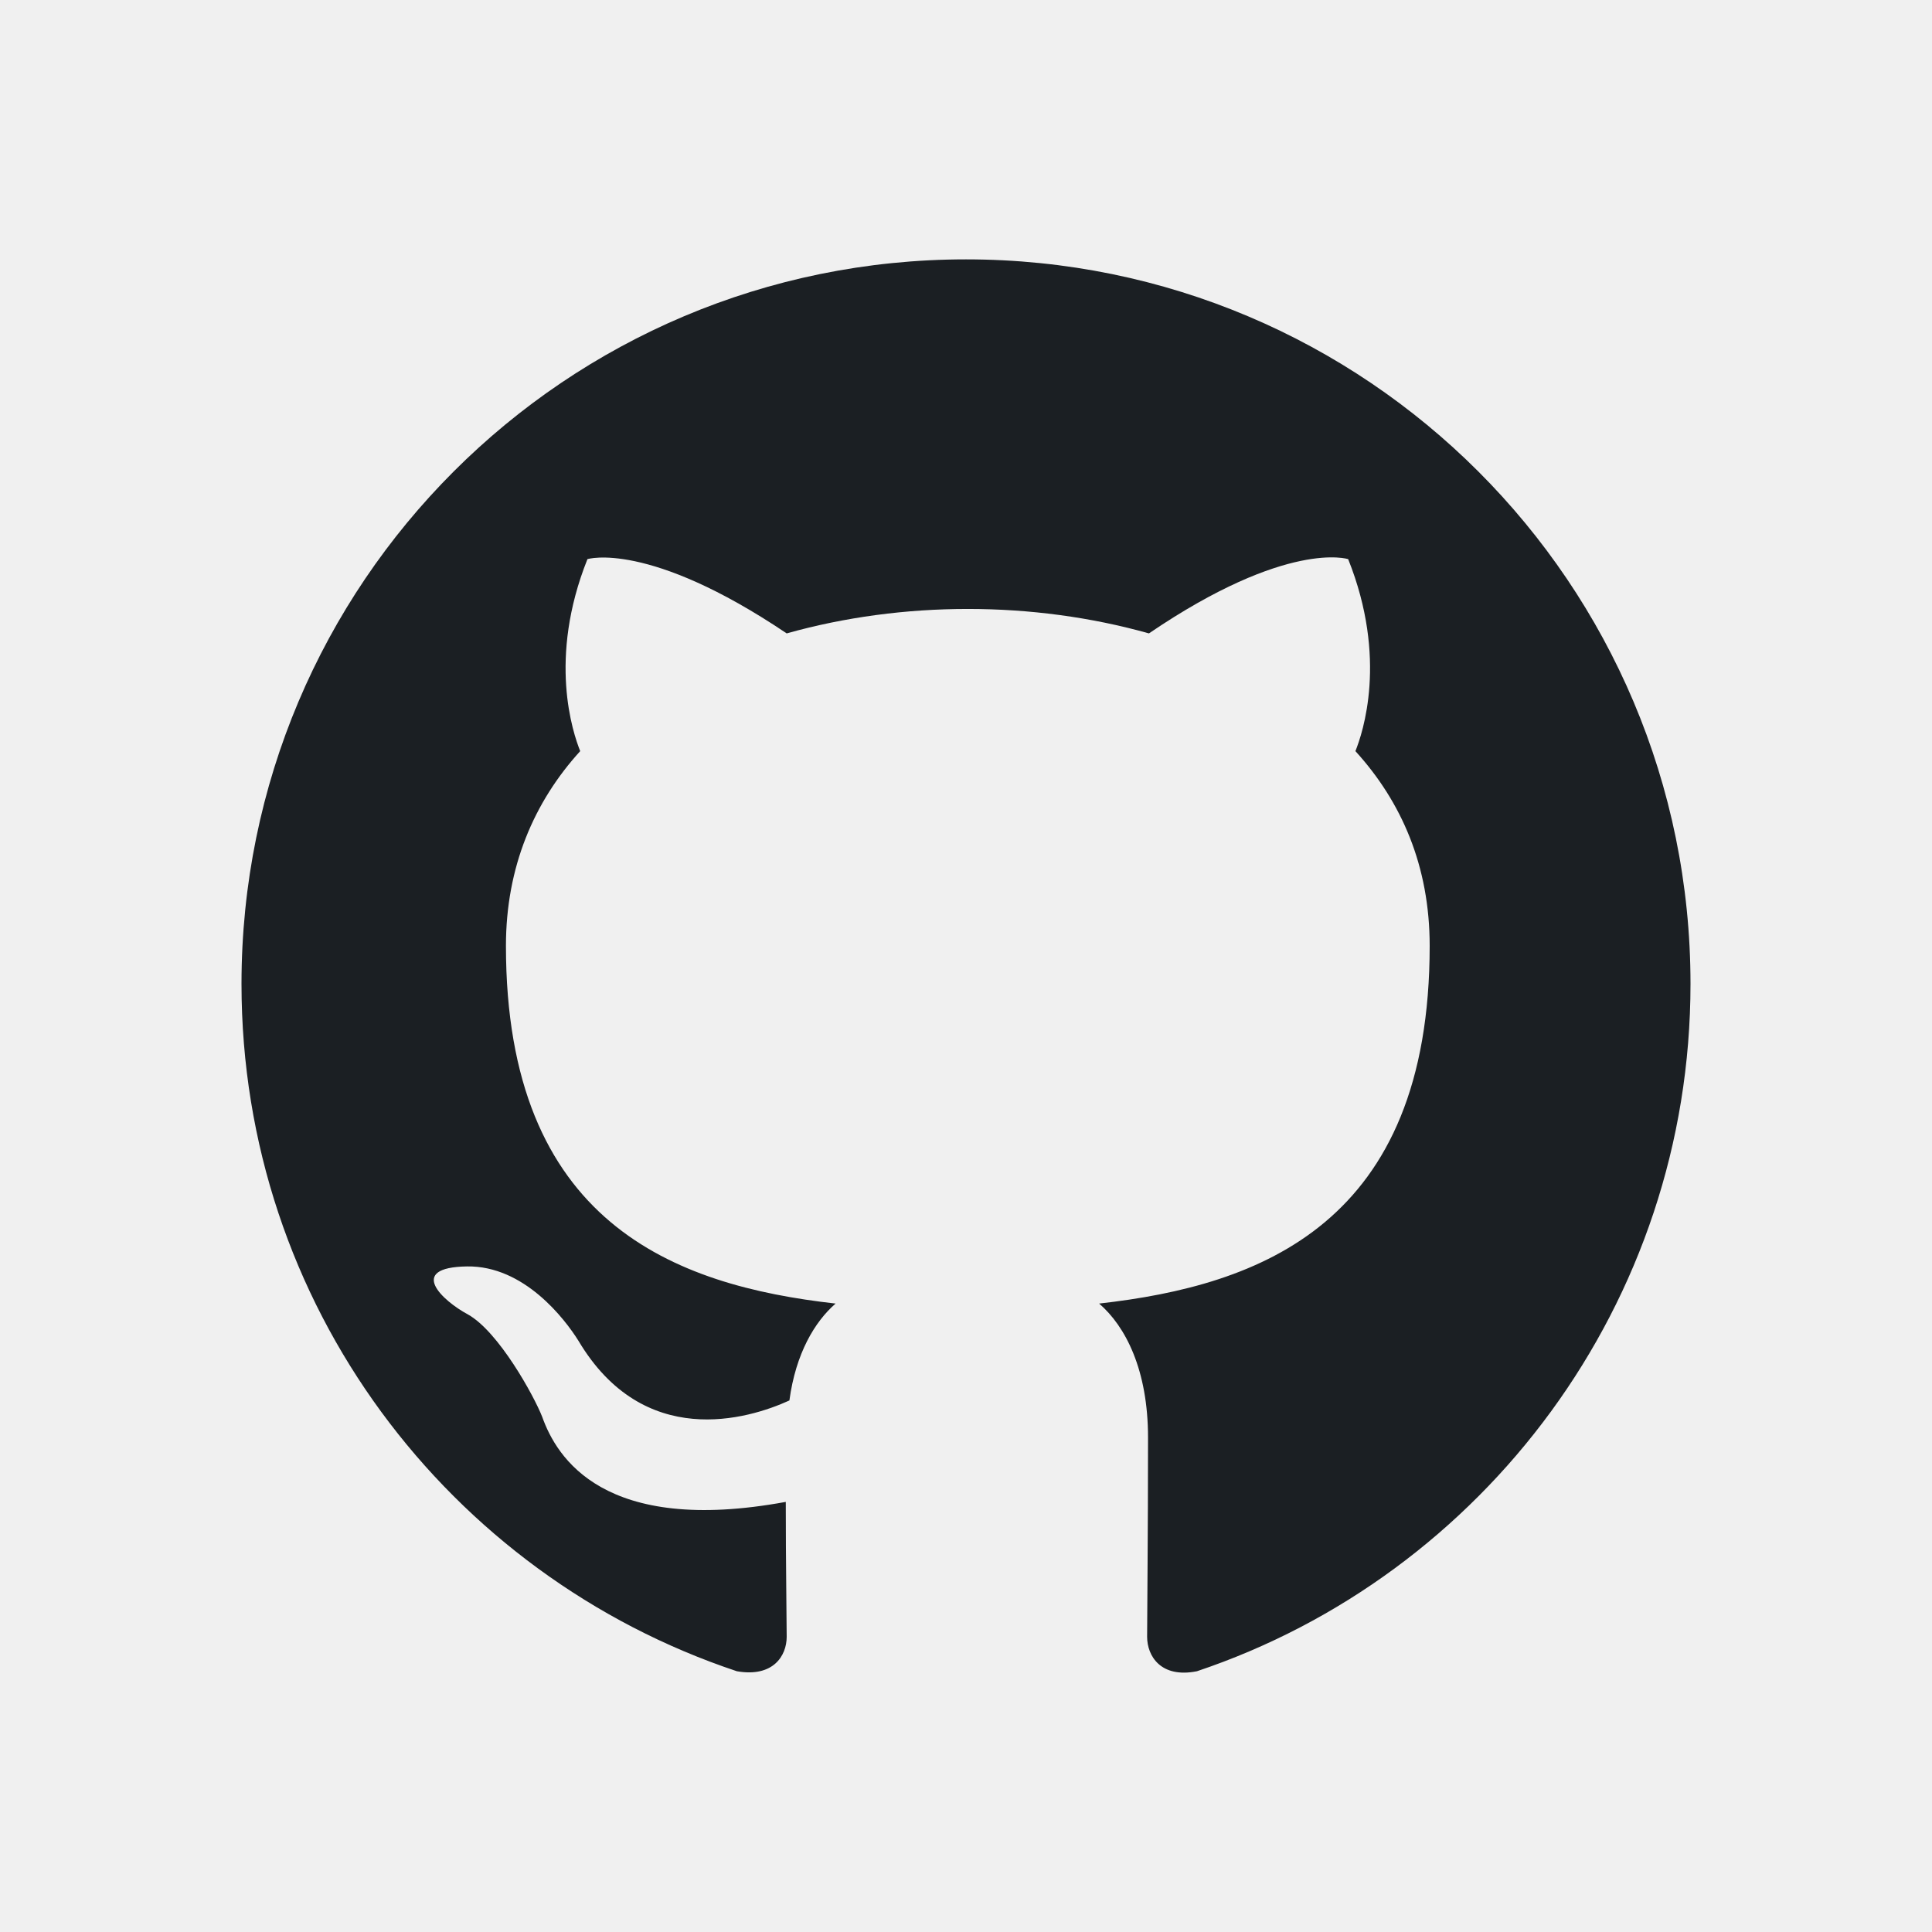
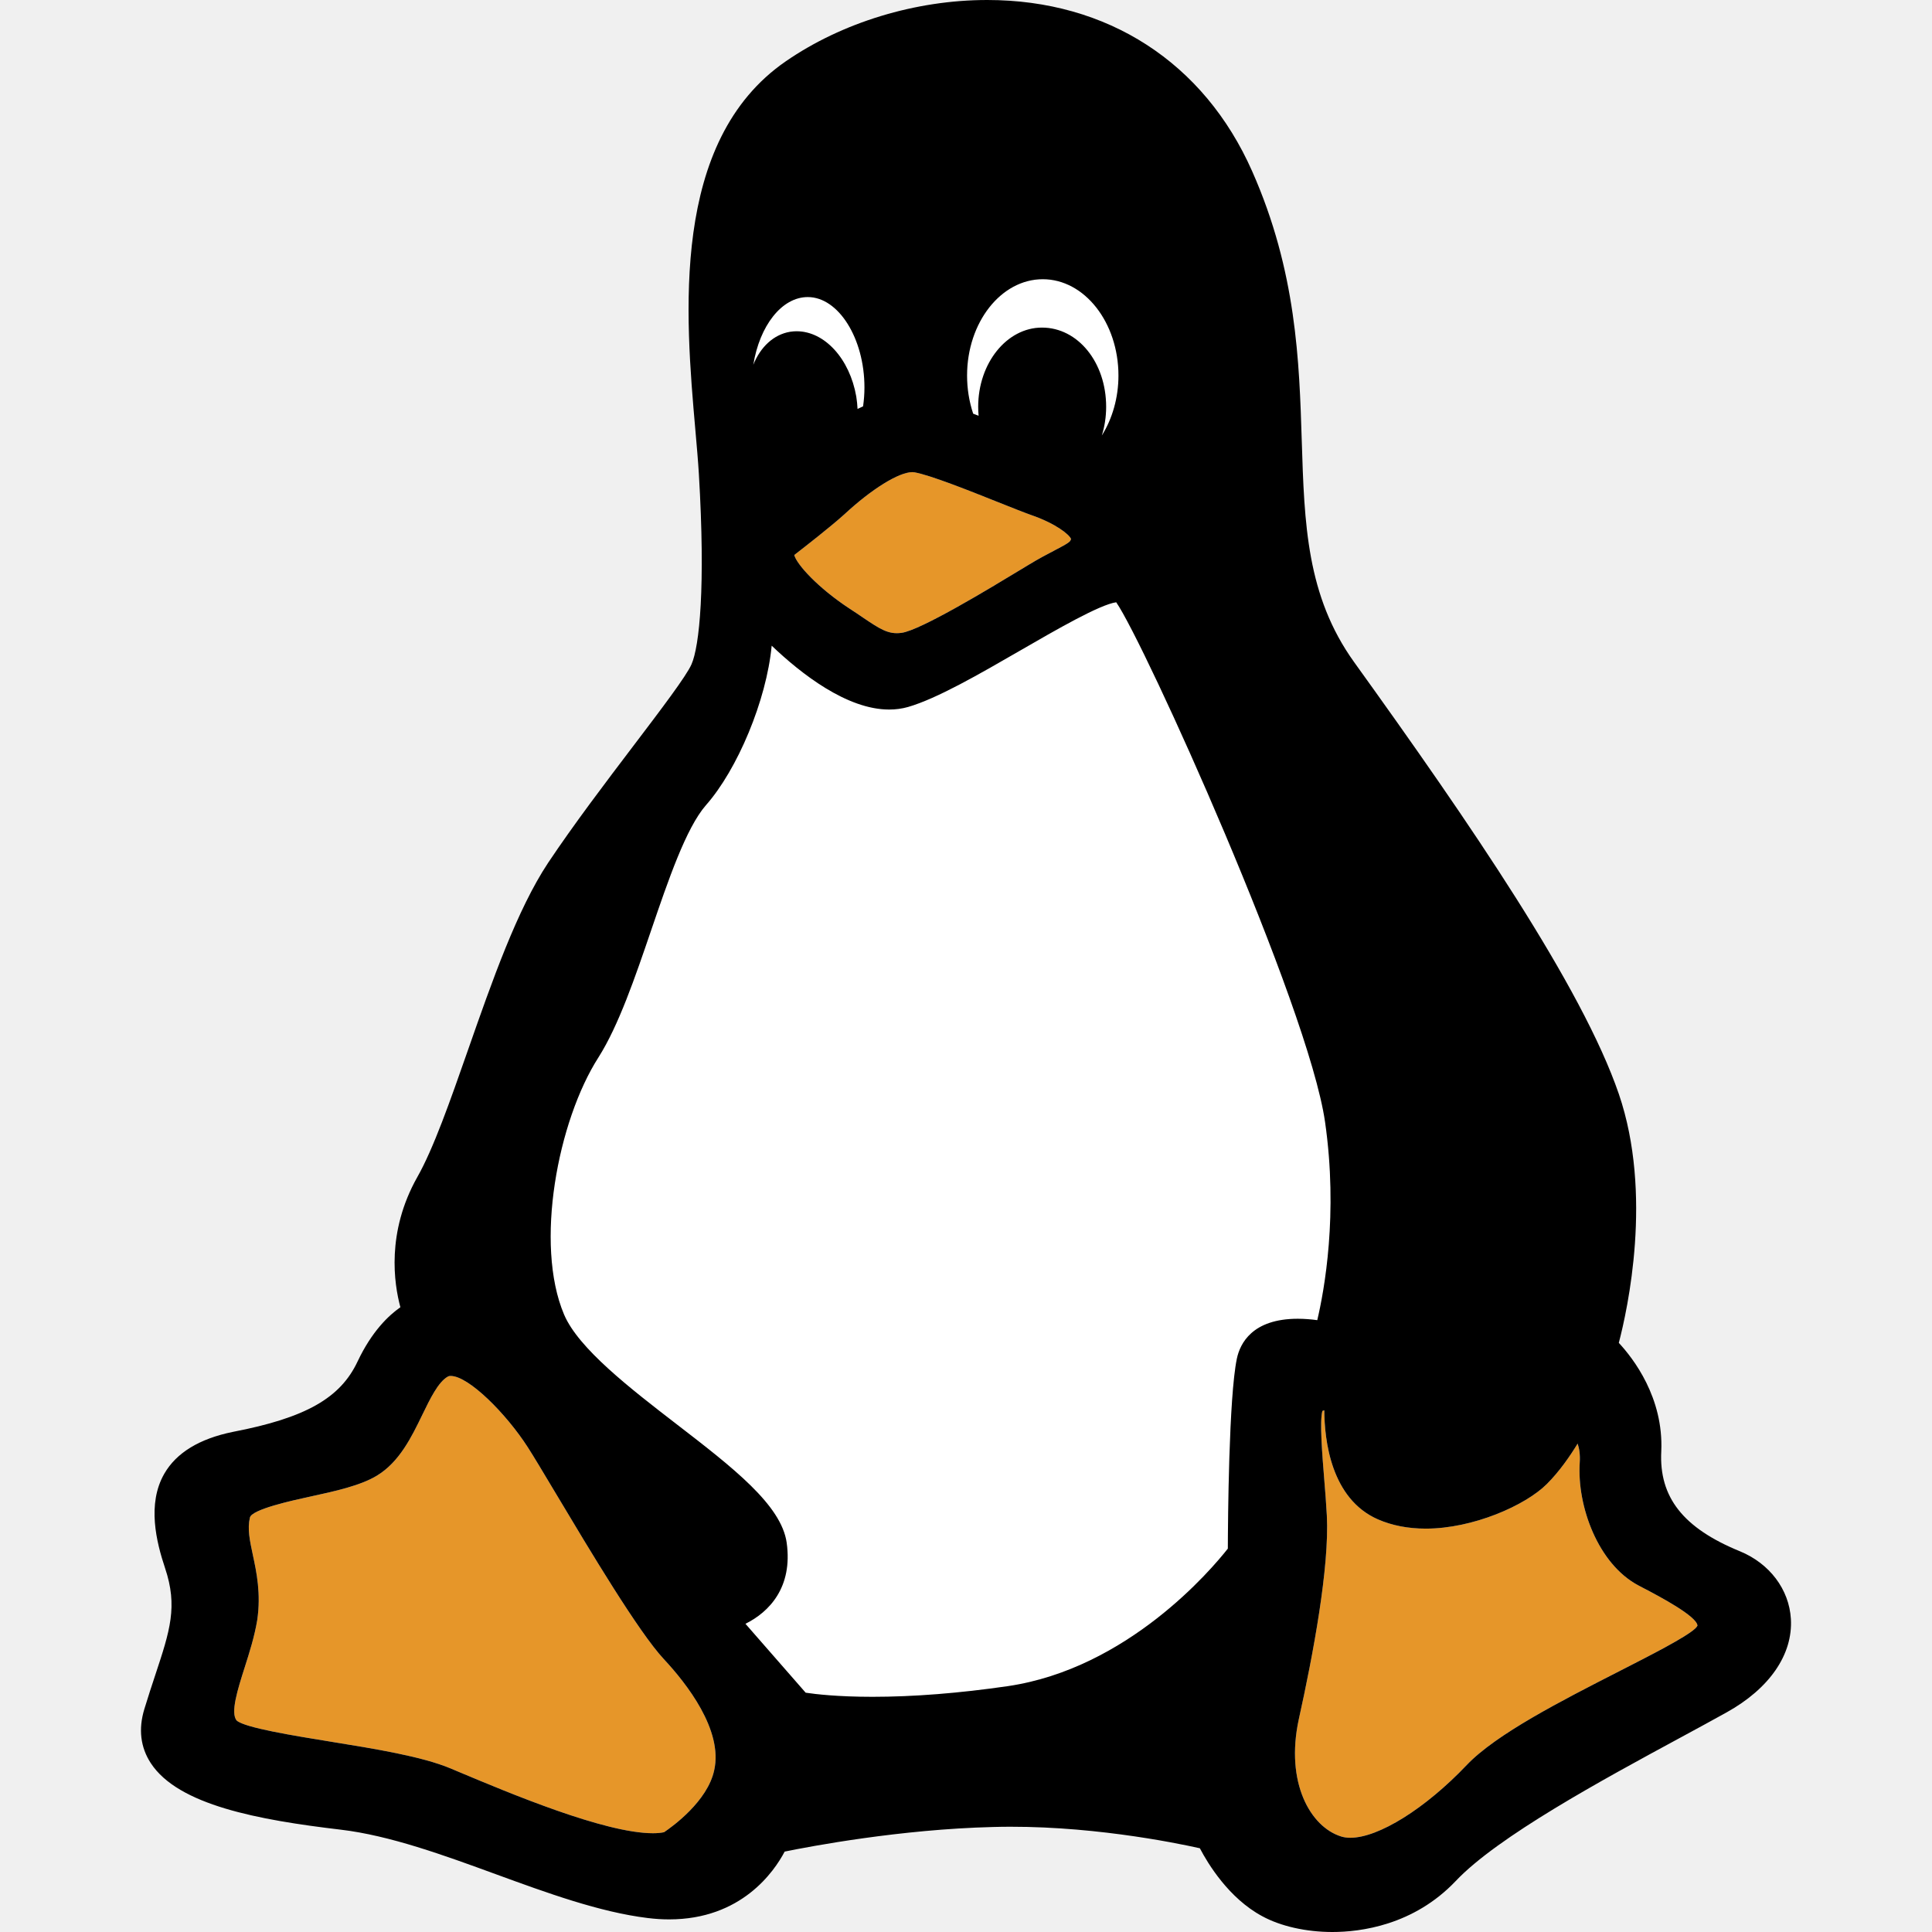
- <svg xmlns="http://www.w3.org/2000/svg" width="512" height="512" fill="none">
-   <path fill-rule="evenodd" clip-rule="evenodd" d="M256 68.737c-106.08 0-192 85.92-192 192 0 84.96 54.96 156.72 131.28 182.16 9.6 1.68 13.2-4.08 13.2-9.12 0-4.56-.24-19.68-.24-35.76-48.24 8.88-60.72-11.76-64.56-22.56-2.16-5.52-11.52-22.56-19.68-27.12-6.72-3.6-16.32-12.48-.24-12.72 15.12-.24 25.92 13.92 29.52 19.68 17.28 29.04 44.88 20.88 55.92 15.84 1.68-12.48 6.72-20.88 12.24-25.68-42.72-4.8-87.36-21.36-87.36-94.8 0-20.88 7.44-38.16 19.68-51.6-1.92-4.8-8.64-24.48 1.92-50.88 0 0 16.08-5.04 52.8 19.68 15.36-4.32 31.68-6.48 48-6.48s32.64 2.16 48 6.48c36.72-24.96 52.8-19.68 52.8-19.68 10.56 26.4 3.84 46.08 1.92 50.88 12.24 13.44 19.68 30.48 19.68 51.6 0 73.68-44.88 90-87.6 94.8 6.96 6 12.96 17.52 12.96 35.52 0 25.68-.24 46.32-.24 52.8 0 5.04 3.6 11.04 13.2 9.12 75.84-25.44 130.8-97.44 130.8-182.16 0-106.08-85.92-192-192-192Z" fill="#1b1f23" />
+ <svg xmlns="http://www.w3.org/2000/svg" height="512" width="512" xml:space="preserve" viewBox="0 0 512 512" y="0px" x="0px" id="Layer_1" version="1.1">
+   <defs id="defs21041" />
+   <g transform="matrix(0.9999988,0,0,0.9999988,-0.00110988,-9.6939312e-6)" id="g21069">
+     <g id="g20996">
+       <path style="fill:#ffffff" d="m 259.345,110.181 c -0.076,-0.789 -0.112,-1.578 -0.112,-2.369 0,-11.578 7.584,-20.997 16.903,-20.997 9.537,0 17.007,9.223 17.007,20.997 0,2.666 -0.401,5.236 -1.148,7.61 2.795,-4.442 4.412,-10.032 4.412,-15.892 0,-14.079 -9,-25.535 -20.06,-25.535 -11.063,0 -20.06,11.455 -20.06,25.535 0,3.461 0.542,6.849 1.615,10.099 0.467,0.178 0.949,0.363 1.443,0.552 z" id="path20990" />
+       <path style="fill:#ffffff" d="m 209.407,87.924 c 0.604,-0.092 1.157,-0.134 1.707,-0.134 7.418,0 14.069,7.281 15.812,17.311 0.175,1.1 0.285,2.196 0.334,3.277 0.482,-0.245 0.972,-0.475 1.471,-0.688 0.245,-1.739 0.364,-3.369 0.364,-5.006 0,-12.986 -6.879,-23.957 -15.019,-23.957 -6.933,0 -12.775,7.636 -14.44,17.95 1.896,-4.704 5.357,-8.02 9.771,-8.753 z" id="path20992" />
+       <path style="fill:#ffffff" d="m 349.093,349.859 c 1.865,-7.908 5.575,-28.1 2.063,-52.525 -4.438,-30.87 -47.875,-126.994 -55.35,-137.727 -4.36,0.609 -15.946,7.304 -25.342,12.733 -10.896,6.295 -22.166,12.807 -29.829,15.019 -1.6,0.453 -3.273,0.677 -4.997,0.677 -11.199,0 -23.32,-9.468 -31.135,-16.926 -1.365,14.472 -9.078,32.835 -17.423,42.273 -5.271,6.045 -9.982,19.854 -14.538,33.21 -4.22,12.367 -8.583,25.157 -13.925,33.592 -10.809,16.842 -17.009,49.555 -9.144,68.159 3.806,9.018 17.62,19.668 29.807,29.062 14.905,11.491 27.776,21.413 29.196,31.419 1.657,11.831 -4.635,18.388 -10.927,21.497 l 15.961,18.263 c 2.466,0.374 8.405,1.091 17.712,1.091 10.886,0 22.97,-0.952 35.907,-2.834 31.763,-4.705 53.886,-30.88 58.261,-36.438 0.023,-7.363 0.248,-40.123 2.396,-50.366 0.834,-3.945 4.037,-10.547 16.136,-10.547 1.881,-0.003 3.672,0.162 5.171,0.368 z" id="path20994" />
+     </g>
+     <g id="g21004">
+       <path style="fill:#e69629" d="m 210.488,147.081 c 0.623,2.422 6.136,8.617 14.71,14.242 1.217,0.781 2.359,1.558 3.431,2.286 4.756,3.232 6.871,4.559 10.29,4.098 5.034,-0.66 23.579,-11.904 31.499,-16.706 l 1.971,-1.194 c 2.949,-1.796 5.306,-3.023 7.2,-4.009 3.75,-1.951 4.089,-2.266 4.249,-2.978 -0.425,-1.103 -3.926,-4.056 -10.641,-6.364 -2.134,-0.764 -5.162,-1.974 -8.67,-3.374 -7.589,-3.03 -17.984,-7.176 -22.197,-7.922 -0.18,-0.034 -0.349,-0.045 -0.539,-0.045 -3.586,0 -10.831,4.499 -18.031,11.194 -3.549,3.204 -10.477,8.611 -13.272,10.772 z" id="path20998" />
+       <path style="fill:#e69629" d="m 147.149,395.532 c -3.119,-5.222 -5.815,-9.735 -7.27,-11.984 -5.738,-8.931 -15.696,-18.907 -20.442,-18.907 -0.416,0 -0.635,0.097 -0.777,0.181 -2.533,1.442 -4.662,5.837 -6.723,10.084 -2.847,5.875 -6.075,12.535 -12.036,16.146 -4.41,2.676 -11.152,4.138 -17.668,5.555 -4.637,1.007 -15.493,3.362 -16.003,5.562 -0.703,2.968 -0.049,6.033 0.781,9.913 0.977,4.578 2.196,10.274 1.158,17.267 -0.732,4.386 -2.063,8.575 -3.354,12.627 -1.793,5.637 -3.826,12.03 -2.073,13.995 2.162,1.909 15.207,4.019 24.731,5.562 11.972,1.937 24.351,3.942 31.932,7.118 l 2.009,0.846 c 13.579,5.706 38.854,16.329 51.622,16.329 1.162,0 2.152,-0.094 2.951,-0.274 2.202,-1.482 11.531,-8.184 13.284,-16.424 2.394,-10.619 -7.338,-23.005 -13.349,-29.444 -6.672,-7.165 -19.445,-28.544 -28.773,-44.152 z" id="path21000" />
+       <path style="fill:#e69629" d="m 435.761,420.974 -1.556,-0.819 c -10.688,-5.65 -16.307,-20.984 -15.563,-32.542 0.139,-2.129 -0.126,-3.78 -0.557,-5.045 -1.974,3.247 -4.793,7.348 -8.143,10.697 -5.691,5.692 -19.584,11.833 -32.105,11.833 -4.67,0 -8.927,-0.823 -12.652,-2.448 -12.498,-5.451 -14.202,-21.081 -14.234,-28.917 -0.185,0.052 -0.354,0.112 -0.505,0.183 -0.764,2.701 -0.024,11.806 0.475,17.935 0.267,3.279 0.542,6.669 0.705,9.78 0.708,13.708 -3.658,36.958 -7.447,54.049 -3.597,16.732 3.097,28.464 11.224,30.997 0.73,0.232 1.551,0.346 2.453,0.346 7.487,0 19.886,-7.749 30.848,-19.285 7.788,-8.189 25.122,-17.04 40.416,-24.85 8.622,-4.402 17.537,-8.956 20.071,-11.271 0.564,-0.525 0.648,-0.819 0.65,-0.821 -0.16,-2.514 -10.273,-7.824 -14.08,-9.822 z" id="path21002" />
+     </g>
+     <path d="m 461.071,411.093 c -15.014,-6.147 -21.437,-14.308 -20.816,-26.485 0.64,-14.212 -7.423,-24.62 -11.252,-28.733 2.313,-8.837 9.073,-39.406 0.007,-65.959 -9.743,-28.42 -39.49,-71.825 -70.183,-114.492 -12.565,-17.522 -13.159,-36.57 -13.846,-58.625 -0.658,-21.036 -1.4,-44.88 -13.131,-71.387 C 319.095,16.55 293.501,0 261.628,0 c -18.961,0 -38.424,5.926 -53.401,16.257 -30.67,21.167 -26.616,67.316 -23.933,97.851 0.368,4.182 0.713,8.132 0.915,11.504 1.786,29.908 0.161,45.672 -1.964,50.463 -1.375,3.131 -8.143,12.041 -15.306,21.476 -7.408,9.758 -15.807,20.816 -22.691,31.121 -8.214,12.401 -14.845,31.355 -21.257,49.684 -4.692,13.411 -9.124,26.08 -13.438,33.655 -8.177,14.564 -6.142,28.145 -4.444,34.422 -3.096,2.15 -7.568,6.386 -11.343,14.366 -4.563,9.736 -13.821,14.967 -33.072,18.669 -8.847,1.81 -14.947,5.53 -18.137,11.056 -4.642,8.043 -2.113,18.148 0.193,25.056 3.408,10.151 1.284,16.577 -2.577,28.246 -0.89,2.691 -1.899,5.741 -2.921,9.102 -1.61,5.308 -1.029,10.131 1.722,14.341 7.27,11.113 28.486,15.033 50.326,17.613 13.04,1.548 27.312,6.763 41.116,11.808 13.525,4.942 27.511,10.054 40.223,11.605 1.932,0.243 3.846,0.364 5.691,0.364 19.194,0 27.866,-12.735 30.616,-17.967 6.894,-1.407 30.673,-5.912 55.181,-6.518 24.469,-0.697 48.143,4.135 54.85,5.635 2.108,4.036 7.667,13.253 16.527,18.004 4.87,2.662 11.647,4.188 18.588,4.188 0.002,0 0,0 0.002,0 7.413,0 21.516,-1.753 32.678,-13.497 11.133,-11.796 38.949,-26.859 59.261,-37.856 4.533,-2.454 8.773,-4.751 12.491,-6.822 11.41,-6.325 17.636,-15.362 17.081,-24.794 -0.464,-7.838 -5.65,-14.71 -13.534,-17.939 z M 276.345,73.995 c 11.061,0 20.06,11.455 20.06,25.535 0,5.859 -1.617,11.449 -4.412,15.892 0.745,-2.374 1.148,-4.944 1.148,-7.61 0,-11.774 -7.47,-20.997 -17.007,-20.997 -9.32,0 -16.903,9.419 -16.903,20.997 0,0.791 0.039,1.58 0.112,2.369 -0.494,-0.188 -0.975,-0.374 -1.445,-0.552 -1.073,-3.25 -1.615,-6.638 -1.615,-10.099 10e-4,-14.079 8.999,-25.535 20.062,-25.535 z m -34.016,51.169 c 4.214,0.744 14.606,4.892 22.197,7.922 3.508,1.4 6.539,2.61 8.67,3.374 6.715,2.308 10.217,5.261 10.641,6.364 -0.159,0.713 -0.499,1.027 -4.249,2.978 -1.894,0.985 -4.25,2.211 -7.2,4.009 l -1.971,1.194 c -7.92,4.803 -26.465,16.048 -31.499,16.706 -3.42,0.46 -5.535,-0.868 -10.29,-4.098 -1.073,-0.73 -2.214,-1.506 -3.431,-2.286 -8.573,-5.627 -14.088,-11.82 -14.71,-14.242 2.795,-2.16 9.723,-7.568 13.27,-10.771 7.2,-6.695 14.445,-11.194 18.031,-11.194 0.19,-0.003 0.362,0.01 0.541,0.044 z m -28.256,-46.44 c 8.142,0 15.019,10.97 15.019,23.957 0,1.638 -0.118,3.267 -0.364,5.006 -0.499,0.213 -0.989,0.445 -1.471,0.688 -0.049,-1.083 -0.161,-2.177 -0.334,-3.277 -1.742,-10.03 -8.394,-17.311 -15.812,-17.311 -0.549,0 -1.101,0.042 -1.707,0.134 -4.413,0.735 -7.875,4.049 -9.772,8.751 1.667,-10.313 7.51,-17.948 14.441,-17.948 z m -24.802,390.404 c -1.753,8.241 -11.083,14.942 -13.284,16.424 -0.799,0.18 -1.788,0.274 -2.951,0.274 -12.768,0 -38.043,-10.623 -51.622,-16.329 l -2.009,-0.846 c -7.583,-3.178 -19.961,-5.18 -31.932,-7.118 -9.525,-1.543 -22.568,-3.653 -24.731,-5.562 -1.753,-1.966 0.28,-8.358 2.073,-13.995 1.291,-4.052 2.624,-8.241 3.354,-12.627 1.036,-6.993 -0.181,-12.691 -1.158,-17.267 -0.829,-3.881 -1.484,-6.945 -0.781,-9.913 0.51,-2.199 11.366,-4.554 16.003,-5.562 6.518,-1.417 13.26,-2.879 17.668,-5.555 5.961,-3.611 9.189,-10.27 12.036,-16.146 2.061,-4.247 4.19,-8.642 6.723,-10.084 0.143,-0.086 0.361,-0.181 0.777,-0.181 4.746,0 14.704,9.975 20.442,18.907 1.455,2.249 4.151,6.76 7.27,11.984 9.329,15.609 22.102,36.987 28.773,44.151 6.011,6.44 15.742,18.825 13.349,29.445 z M 327.787,360.037 c -2.145,10.243 -2.372,43.003 -2.396,50.366 -4.375,5.558 -26.498,31.732 -58.261,36.438 -12.938,1.88 -25.019,2.834 -35.907,2.834 -9.307,0 -15.246,-0.719 -17.712,-1.091 L 197.55,430.321 c 6.292,-3.109 12.584,-9.666 10.927,-21.497 -1.42,-10.005 -14.291,-19.928 -29.196,-31.419 -12.187,-9.394 -26.001,-20.042 -29.807,-29.062 -7.865,-18.602 -1.665,-51.315 9.144,-68.159 5.342,-8.434 9.705,-21.225 13.925,-33.592 4.556,-13.356 9.268,-27.166 14.538,-33.21 8.345,-9.438 16.057,-27.801 17.423,-42.273 7.814,7.458 19.936,16.926 31.135,16.926 1.724,0 3.398,-0.225 4.997,-0.677 7.662,-2.213 18.931,-8.724 29.829,-15.019 9.396,-5.429 20.982,-12.124 25.342,-12.733 7.475,10.734 50.912,106.858 55.35,137.727 3.512,24.425 -0.198,44.616 -2.063,52.525 -1.501,-0.206 -3.29,-0.371 -5.17,-0.371 -12.1,10e-4 -15.303,6.605 -16.137,10.55 z m 121.407,71.584 c -2.533,2.315 -11.449,6.869 -20.071,11.271 -15.295,7.808 -32.631,16.661 -40.416,24.85 -10.962,11.536 -23.361,19.285 -30.848,19.285 -0.901,0 -1.722,-0.114 -2.453,-0.346 -8.128,-2.533 -14.821,-14.266 -11.224,-30.997 3.789,-17.093 8.153,-40.341 7.447,-54.049 -0.163,-3.112 -0.438,-6.502 -0.705,-9.78 -0.499,-6.127 -1.239,-15.233 -0.475,-17.935 0.151,-0.071 0.319,-0.131 0.505,-0.183 0.032,7.836 1.734,23.467 14.234,28.917 3.725,1.625 7.982,2.448 12.652,2.448 12.521,0 26.414,-6.141 32.105,-11.833 3.351,-3.349 6.169,-7.45 8.143,-10.697 0.431,1.264 0.697,2.916 0.557,5.044 -0.744,11.558 4.873,26.891 15.563,32.542 l 1.556,0.819 c 3.807,1.996 13.92,7.307 14.083,9.824 -0.005,0 -0.089,0.296 -0.653,0.82 z" id="path21006" />
+     <g id="g21008">
+ </g>
+     <g id="g21010">
+ </g>
+     <g id="g21012">
+ </g>
+     <g id="g21014">
+ </g>
+     <g id="g21016">
+ </g>
+     <g id="g21018">
+ </g>
+     <g id="g21020">
+ </g>
+     <g id="g21022">
+ </g>
+     <g id="g21024">
+ </g>
+     <g id="g21026">
+ </g>
+     <g id="g21028">
+ </g>
+     <g id="g21030">
+ </g>
+     <g id="g21032">
+ </g>
+     <g id="g21034">
+ </g>
+     <g id="g21036">
+ </g>
+   </g>
</svg>
